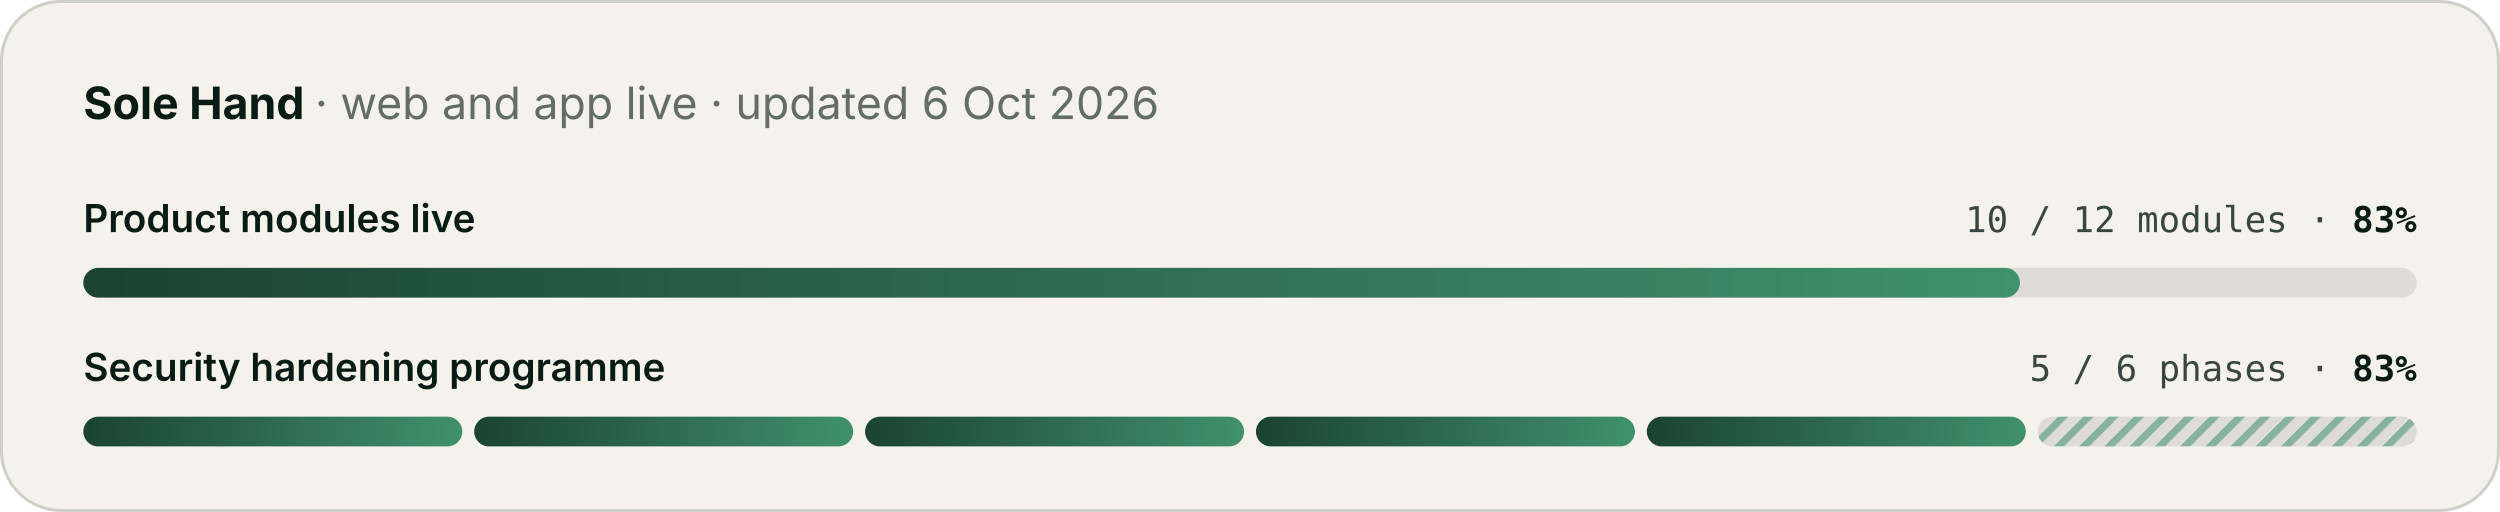
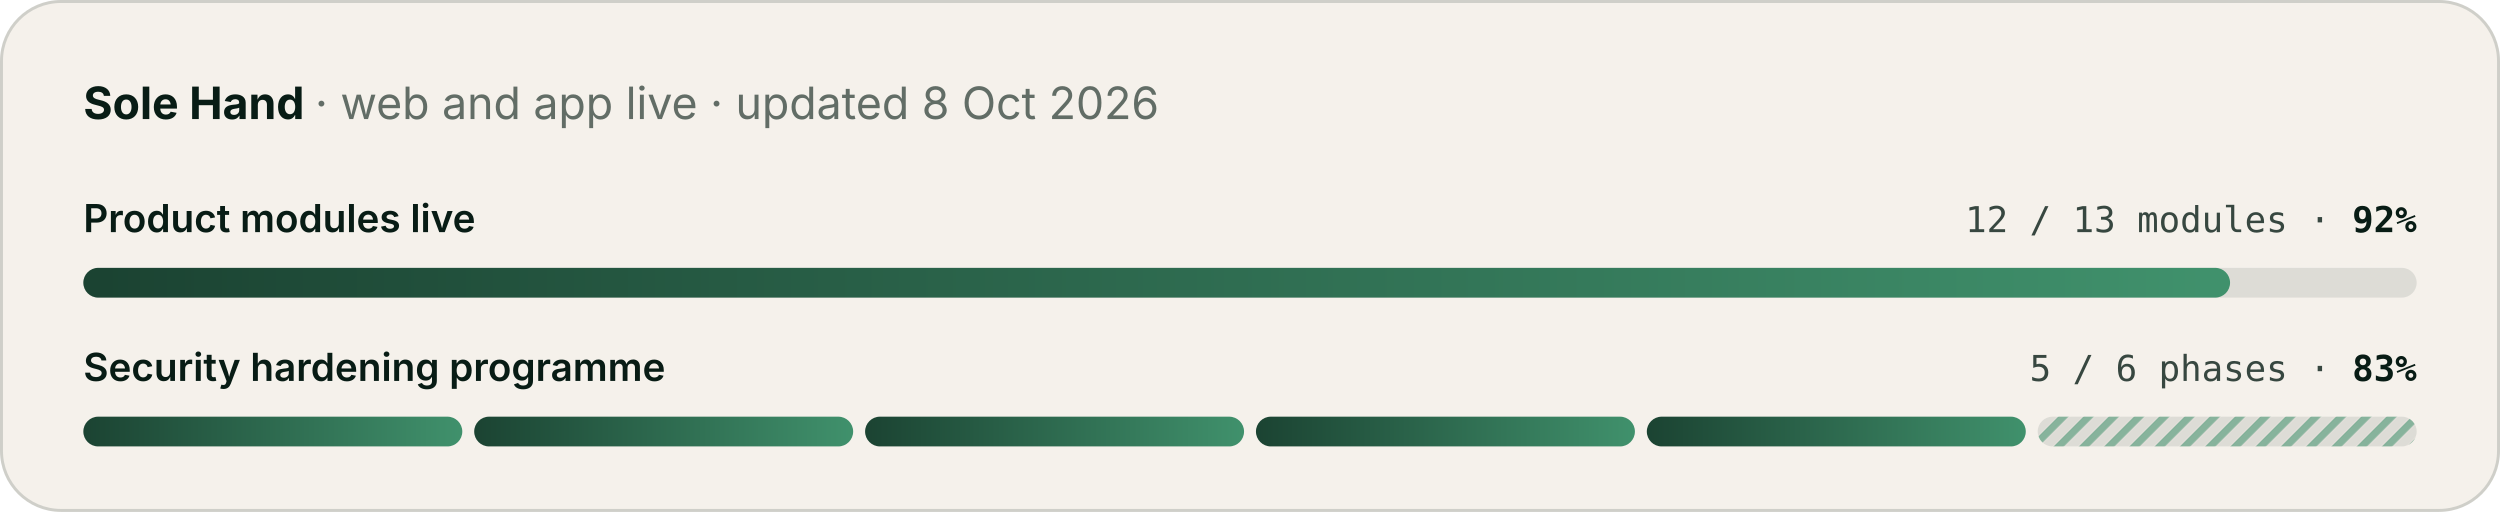
<svg xmlns="http://www.w3.org/2000/svg" width="840" height="172" viewBox="0 0 840 172" role="img" aria-label="Sole Hand build progress">
  <defs>
    <linearGradient id="gl" x1="0" x2="1" y1="0" y2="0">
      <stop offset="0" stop-color="#1B4332" />
      <stop offset="1" stop-color="#40916C" />
    </linearGradient>
    <pattern id="hl" width="6" height="6" patternUnits="userSpaceOnUse" patternTransform="rotate(45)">
      <rect width="6" height="6" fill="#DDDCD6" />
      <rect width="2.4" height="6" fill="#40916C" opacity=".55" />
    </pattern>
  </defs>
  <rect x="0.5" y="0.5" width="839" height="171" rx="20" fill="#F5F1EB" stroke="#CFCFC9" />
-   <text x="28" y="40" font-family="Inter, -apple-system, 'Segoe UI', Helvetica, Arial, sans-serif" font-size="15" font-weight="700" fill="#081C15">Sole Hand <tspan font-weight="400" fill="#626D66">· web and app live · updated 6 Oct 2026</tspan>
+   <text x="28" y="40" font-family="Inter, -apple-system, 'Segoe UI', Helvetica, Arial, sans-serif" font-size="15" font-weight="700" fill="#081C15">Sole Hand <tspan font-weight="400" fill="#626D66">· web and app live · updated 8 Oct 2026</tspan>
  </text>
  <text x="28" y="78" font-family="Inter, -apple-system, 'Segoe UI', Helvetica, Arial, sans-serif" font-size="13" font-weight="600" fill="#081C15">Product modules live</text>
-   <text x="812" y="78" text-anchor="end" font-family="'JetBrains Mono', ui-monospace, SFMono-Regular, Consolas, monospace" font-size="12" fill="#374740">10 / 12 modules · <tspan font-weight="700" fill="#081C15">83%</tspan>
+   <text x="812" y="78" text-anchor="end" font-family="'JetBrains Mono', ui-monospace, SFMono-Regular, Consolas, monospace" font-size="12" fill="#374740">12 / 13 modules · <tspan font-weight="700" fill="#081C15">92%</tspan>
  </text>
  <rect x="28" y="90" width="784" height="10" rx="5" fill="#DDDCD6" />
-   <rect x="28" y="90" width="650.7" height="10" rx="5" fill="url(#gl)" />
+   <rect x="28" y="90" width="721.3" height="10" rx="5" fill="url(#gl)" />
  <text x="28" y="128" font-family="Inter, -apple-system, 'Segoe UI', Helvetica, Arial, sans-serif" font-size="13" font-weight="600" fill="#081C15">Security hardening programme</text>
  <text x="812" y="128" text-anchor="end" font-family="'JetBrains Mono', ui-monospace, SFMono-Regular, Consolas, monospace" font-size="12" fill="#374740">5 / 6 phases · <tspan font-weight="700" fill="#081C15">83%</tspan>
  </text>
  <rect x="28.00" y="140" width="127.33" height="10" rx="5" fill="url(#gl)" />
  <rect x="159.33" y="140" width="127.33" height="10" rx="5" fill="url(#gl)" />
  <rect x="290.67" y="140" width="127.33" height="10" rx="5" fill="url(#gl)" />
  <rect x="422.00" y="140" width="127.33" height="10" rx="5" fill="url(#gl)" />
  <rect x="553.33" y="140" width="127.33" height="10" rx="5" fill="url(#gl)" />
  <rect x="684.67" y="140" width="127.33" height="10" rx="5" fill="url(#hl)" />
</svg>
